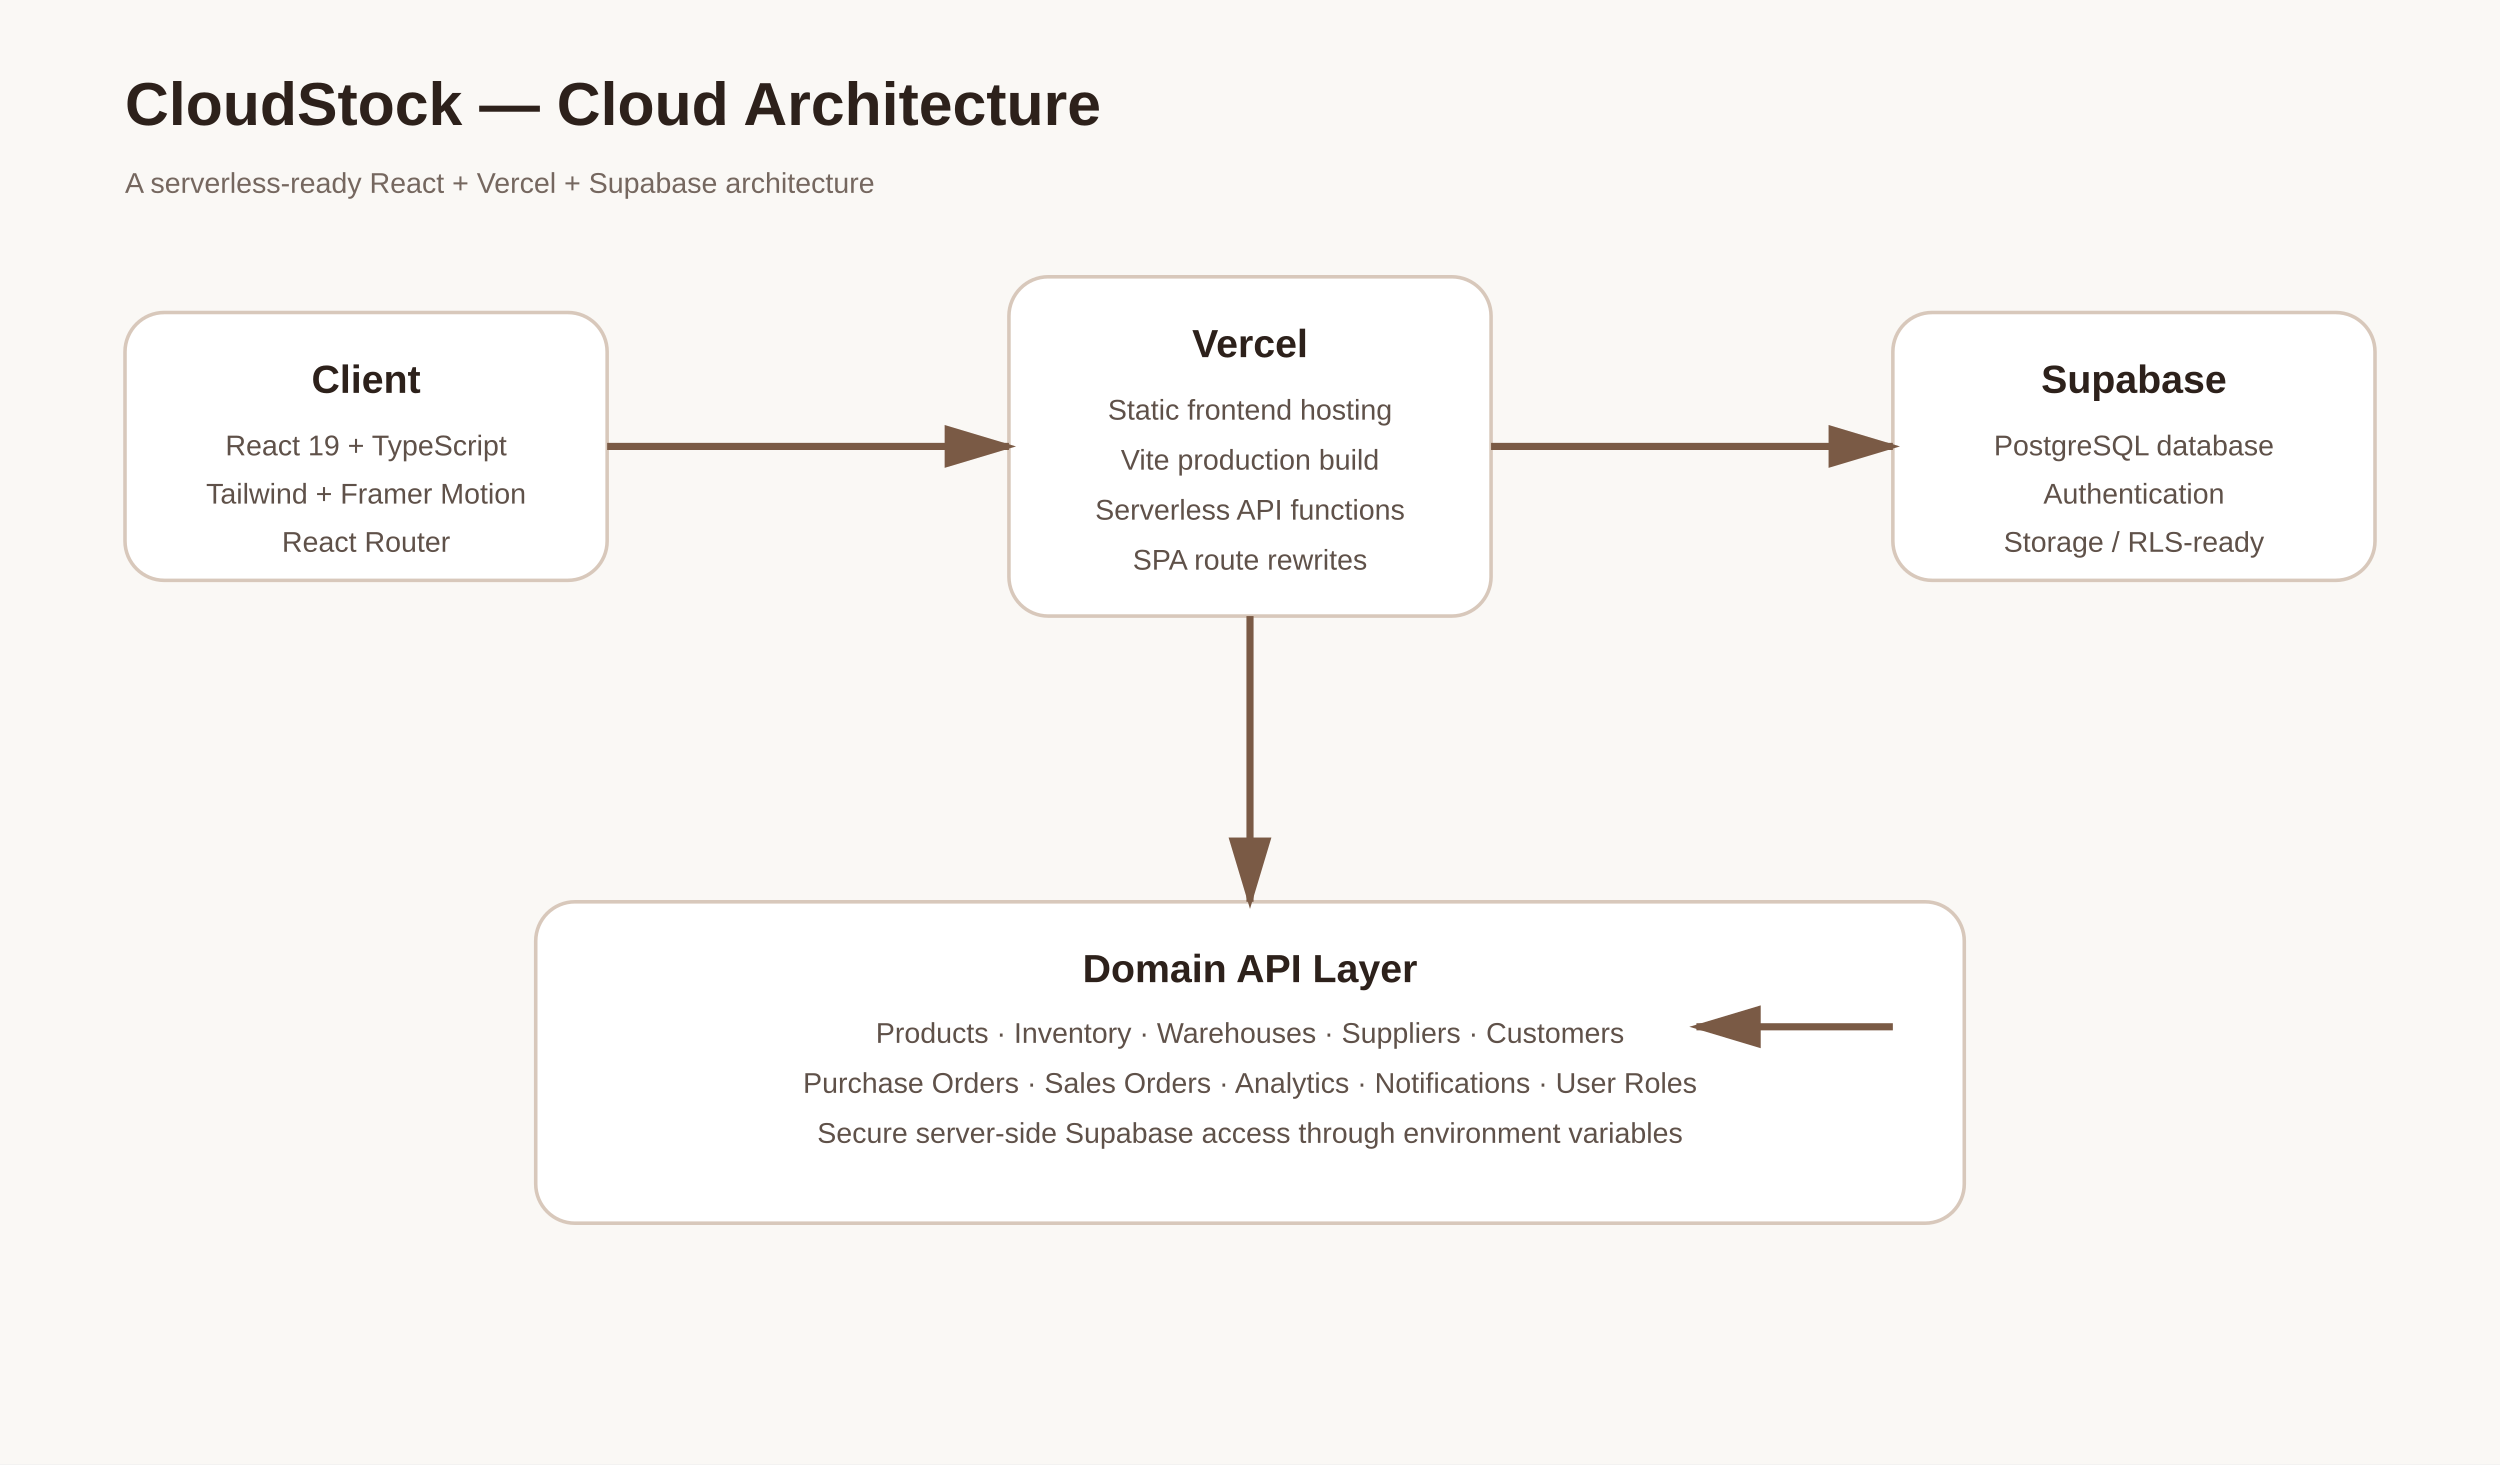
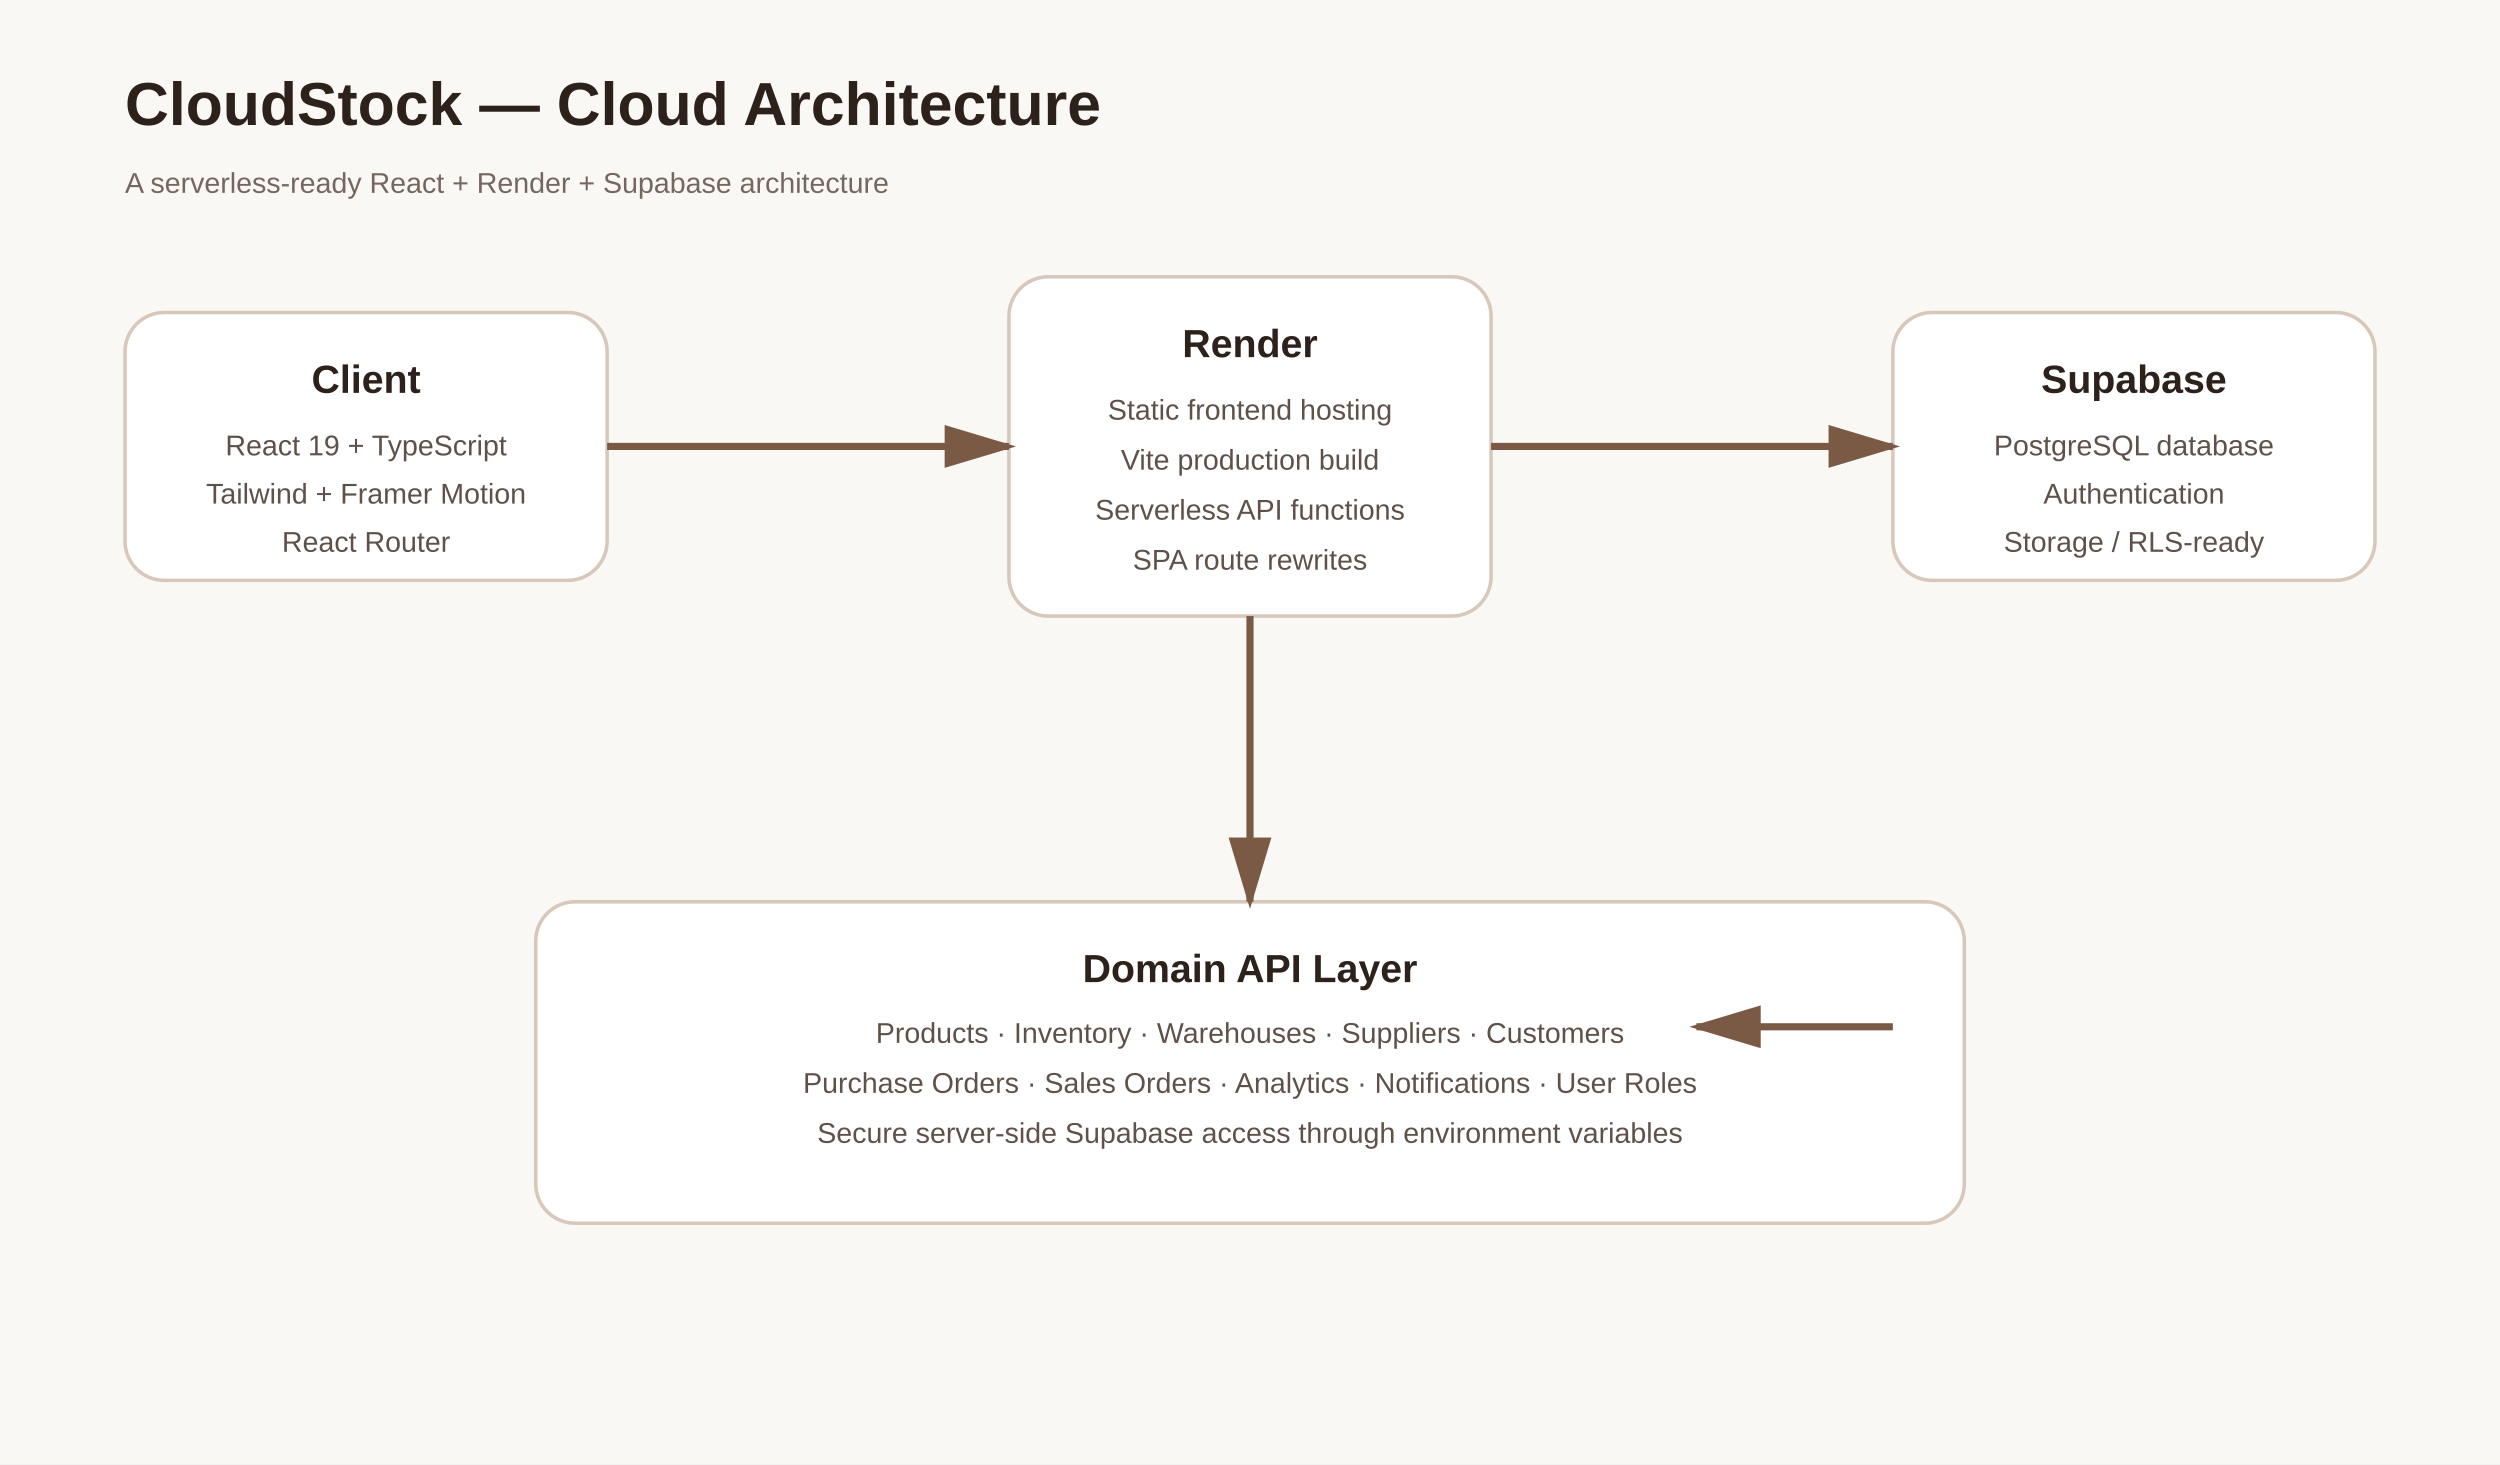
<svg xmlns="http://www.w3.org/2000/svg" width="1400" height="820" viewBox="0 0 1400 820">
  <rect width="1400" height="820" fill="#faf8f5" />
  <text x="70" y="70" font-family="Arial,sans-serif" font-size="34" font-weight="700" fill="#2d211b">CloudStock — Cloud Architecture</text>
-   <text x="70" y="108" font-family="Arial,sans-serif" font-size="16" fill="#75675f">A serverless-ready React + Vercel + Supabase architecture</text>
+   <text x="70" y="108" font-family="Arial,sans-serif" font-size="16" fill="#75675f">A serverless-ready React + Render + Supabase architecture</text>
  <g font-family="Arial,sans-serif">
    <rect x="70" y="175" rx="22" width="270" height="150" fill="#fff" stroke="#d8c8bb" stroke-width="2" />
    <text x="205" y="220" text-anchor="middle" font-size="22" font-weight="700" fill="#2d211b">Client</text>
    <text x="205" y="255" text-anchor="middle" font-size="16" fill="#5f5149">React 19 + TypeScript</text>
    <text x="205" y="282" text-anchor="middle" font-size="16" fill="#5f5149">Tailwind + Framer Motion</text>
    <text x="205" y="309" text-anchor="middle" font-size="16" fill="#5f5149">React Router</text>
    <rect x="565" y="155" rx="22" width="270" height="190" fill="#fff" stroke="#d8c8bb" stroke-width="2" />
-     <text x="700" y="200" text-anchor="middle" font-size="22" font-weight="700" fill="#2d211b">Vercel</text>
+     <text x="700" y="200" text-anchor="middle" font-size="22" font-weight="700" fill="#2d211b">Render</text>
    <text x="700" y="235" text-anchor="middle" font-size="16" fill="#5f5149">Static frontend hosting</text>
    <text x="700" y="263" text-anchor="middle" font-size="16" fill="#5f5149">Vite production build</text>
    <text x="700" y="291" text-anchor="middle" font-size="16" fill="#5f5149">Serverless API functions</text>
    <text x="700" y="319" text-anchor="middle" font-size="16" fill="#5f5149">SPA route rewrites</text>
    <rect x="1060" y="175" rx="22" width="270" height="150" fill="#fff" stroke="#d8c8bb" stroke-width="2" />
    <text x="1195" y="220" text-anchor="middle" font-size="22" font-weight="700" fill="#2d211b">Supabase</text>
    <text x="1195" y="255" text-anchor="middle" font-size="16" fill="#5f5149">PostgreSQL database</text>
    <text x="1195" y="282" text-anchor="middle" font-size="16" fill="#5f5149">Authentication</text>
    <text x="1195" y="309" text-anchor="middle" font-size="16" fill="#5f5149">Storage / RLS-ready</text>
    <rect x="300" y="505" rx="22" width="800" height="180" fill="#fff" stroke="#d8c8bb" stroke-width="2" />
    <text x="700" y="550" text-anchor="middle" font-size="22" font-weight="700" fill="#2d211b">Domain API Layer</text>
    <text x="700" y="584" text-anchor="middle" font-size="16" fill="#5f5149">Products · Inventory · Warehouses · Suppliers · Customers</text>
    <text x="700" y="612" text-anchor="middle" font-size="16" fill="#5f5149">Purchase Orders · Sales Orders · Analytics · Notifications · User Roles</text>
    <text x="700" y="640" text-anchor="middle" font-size="16" fill="#5f5149">Secure server-side Supabase access through environment variables</text>
    <path d="M340 250 H565" stroke="#7a5a45" stroke-width="4" fill="none" marker-end="url(#arrow)" />
    <path d="M835 250 H1060" stroke="#7a5a45" stroke-width="4" fill="none" marker-end="url(#arrow)" />
    <path d="M700 345 V505" stroke="#7a5a45" stroke-width="4" fill="none" marker-end="url(#arrow)" />
    <path d="M1060 575 H950" stroke="#7a5a45" stroke-width="4" fill="none" marker-end="url(#arrow)" />
  </g>
  <defs>
    <marker id="arrow" markerWidth="10" markerHeight="10" refX="9" refY="3" orient="auto">
      <path d="M0,0 L10,3 L0,6 Z" fill="#7a5a45" />
    </marker>
  </defs>
</svg>
